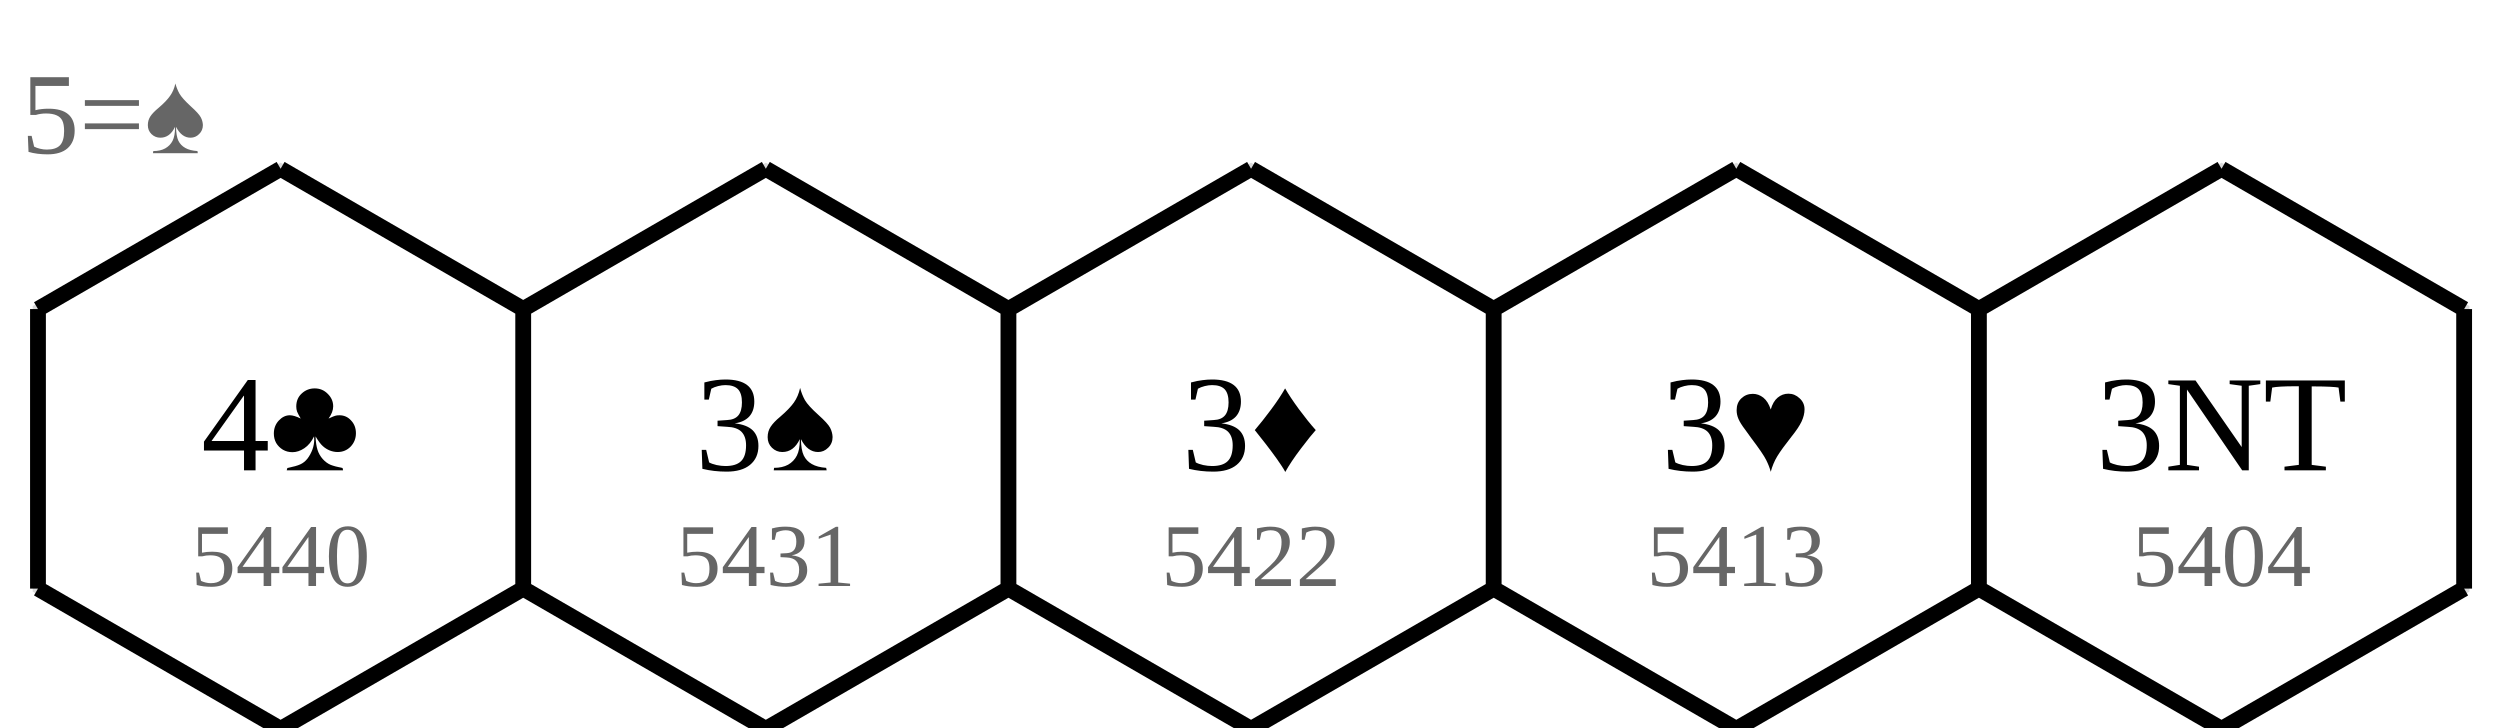
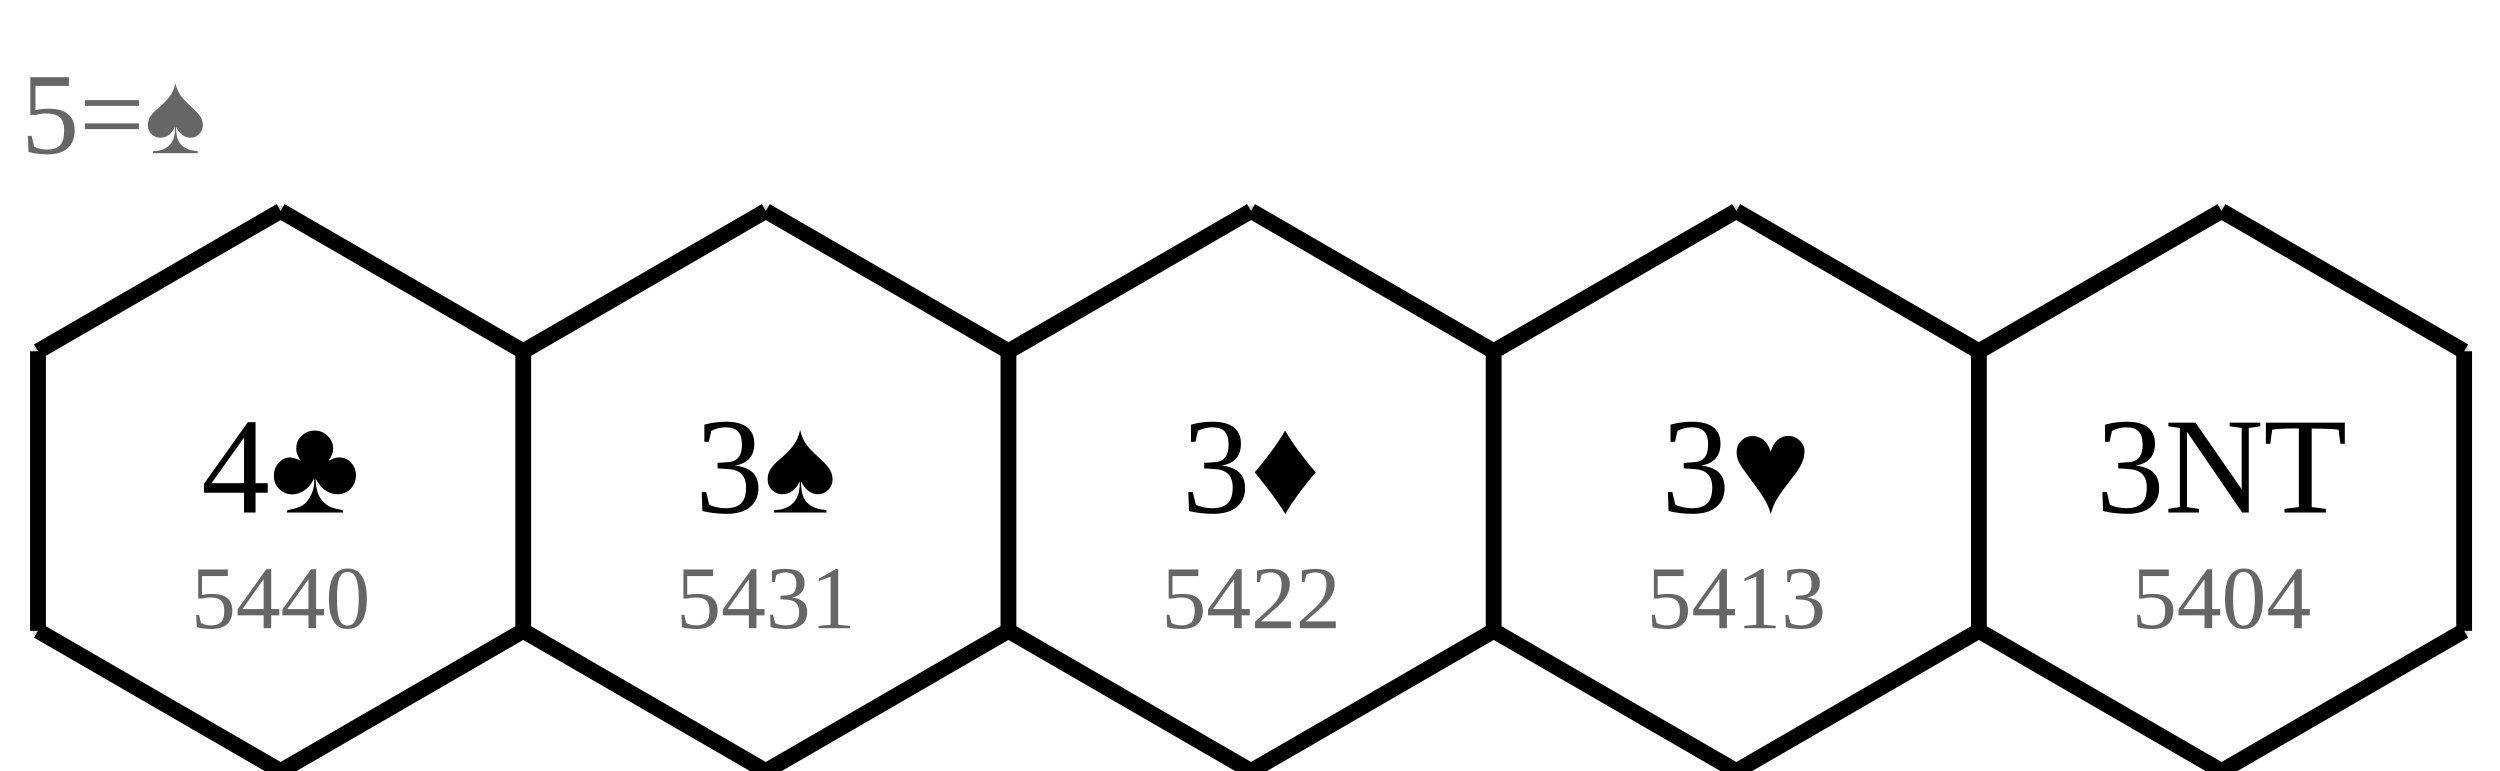
- <svg xmlns="http://www.w3.org/2000/svg" viewBox="0 0 237 69" style="display:block;margin:1em auto;width:100%;max-width:237px" fill="currentColor" font-size="13" text-anchor="middle" dominant-baseline="middle">
+ <svg xmlns="http://www.w3.org/2000/svg" viewBox="0 0 237 73" style="display:block;margin:1em auto;width:100%;max-width:237px" fill="currentColor" font-size="13" text-anchor="middle" dominant-baseline="middle">
  <defs>
    <pattern id="hatch" width="6" height="6" patternUnits="userSpaceOnUse" patternTransform="rotate(45)">
      <path d="M0 0v6" stroke="currentColor" stroke-opacity=".35" />
    </pattern>
  </defs>
  <g transform="translate(0.0,0.0)">
    <text x="2" y="12" font-size="11" opacity=".6" text-anchor="start">5=♠</text>
-     <path d="M233.6,29.3L210.6,16.0L187.6,29.3L187.6,55.8L210.6,69.1L233.6,55.8ZM187.6,29.3L164.6,16.0L141.6,29.3L141.6,55.8L164.6,69.1L187.6,55.8ZM141.6,29.3L118.6,16.0L95.6,29.3L95.6,55.8L118.6,69.1L141.6,55.8ZM95.6,29.3L72.6,16.0L49.6,29.3L49.6,55.8L72.6,69.1L95.6,55.8ZM49.6,29.3L26.6,16.0L3.6,29.3L3.6,55.8L26.6,69.1L49.6,55.8Z" fill="none" stroke="currentColor" stroke-opacity=".15" />
-     <path d="M233.6,55.8L233.6,29.3M233.6,29.3L210.6,16.0M210.6,16.0L187.6,29.3M187.6,29.3L187.6,55.8M187.6,55.8L210.6,69.1M210.6,69.1L233.6,55.8M187.6,55.8L187.6,29.3M187.6,29.3L164.6,16.0M164.6,16.0L141.6,29.3M141.6,29.3L141.6,55.8M141.6,55.8L164.6,69.1M164.6,69.1L187.6,55.8M141.6,55.8L141.6,29.3M141.6,29.3L118.6,16.0M118.6,16.0L95.6,29.3M95.6,29.3L95.6,55.8M95.6,55.8L118.6,69.1M118.6,69.1L141.6,55.8M95.6,55.8L95.6,29.3M95.6,29.3L72.6,16.0M72.6,16.0L49.6,29.3M49.6,29.3L49.6,55.8M49.6,55.8L72.6,69.1M72.6,69.1L95.6,55.8M49.6,55.8L49.6,29.3M49.6,29.3L26.6,16.0M26.6,16.0L3.6,29.3M3.6,29.3L3.6,55.8M3.6,55.8L26.6,69.1M26.6,69.1L49.6,55.8" fill="none" stroke="currentColor" stroke-width="1.5" />
-     <text x="210.6" y="41.6">3NT</text>
-     <text x="210.6" y="53.6" font-size="8.5" opacity=".6">5404</text>
-     <text x="164.6" y="41.6">3<tspan class="♥">♥</tspan>
+     <path d="M233.6,33.3L210.6,20.0L187.6,33.3L187.6,59.8L210.6,73.1L233.6,59.8ZM187.6,33.3L164.6,20.0L141.6,33.3L141.6,59.8L164.6,73.1L187.6,59.8ZM141.6,33.3L118.6,20.0L95.6,33.3L95.6,59.8L118.6,73.1L141.6,59.8ZM95.6,33.3L72.6,20.0L49.6,33.3L49.6,59.8L72.6,73.1L95.6,59.8ZM49.6,33.3L26.6,20.0L3.6,33.3L3.6,59.8L26.6,73.1L49.6,59.8Z" fill="none" stroke="currentColor" stroke-opacity=".15" />
+     <path d="M233.6,59.8L233.6,33.3M233.6,33.3L210.6,20.0M210.6,20.0L187.6,33.3M187.6,33.3L187.6,59.8M187.6,59.8L210.6,73.1M210.6,73.1L233.6,59.8M187.6,59.8L187.6,33.3M187.6,33.3L164.6,20.0M164.6,20.0L141.6,33.3M141.6,33.3L141.6,59.8M141.6,59.8L164.6,73.1M164.6,73.1L187.6,59.8M141.6,59.8L141.6,33.3M141.6,33.3L118.6,20.0M118.6,20.0L95.6,33.3M95.6,33.3L95.6,59.8M95.6,59.8L118.6,73.1M118.6,73.1L141.6,59.8M95.6,59.8L95.6,33.3M95.6,33.3L72.6,20.0M72.6,20.0L49.6,33.3M49.6,33.3L49.6,59.8M49.6,59.8L72.6,73.1M72.6,73.1L95.6,59.8M49.6,59.8L49.6,33.3M49.6,33.3L26.6,20.0M26.6,20.0L3.6,33.3M3.6,33.3L3.6,59.8M3.6,59.8L26.6,73.1M26.6,73.1L49.6,59.8" fill="none" stroke="currentColor" stroke-width="1.5" />
+     <text x="210.6" y="45.6">3NT</text>
+     <text x="210.6" y="57.6" font-size="8.5" opacity=".6">5404</text>
+     <text x="164.6" y="45.6">3<tspan class="♥">♥</tspan>
    </text>
-     <text x="164.6" y="53.6" font-size="8.5" opacity=".6">5413</text>
-     <text x="118.6" y="41.6">3<tspan class="♦">♦</tspan>
+     <text x="164.6" y="57.6" font-size="8.5" opacity=".6">5413</text>
+     <text x="118.6" y="45.6">3<tspan class="♦">♦</tspan>
    </text>
-     <text x="118.6" y="53.6" font-size="8.5" opacity=".6">5422</text>
-     <text x="72.6" y="41.6">3♠</text>
-     <text x="72.6" y="53.6" font-size="8.5" opacity=".6">5431</text>
-     <text x="26.6" y="41.6">4♣</text>
-     <text x="26.6" y="53.6" font-size="8.5" opacity=".6">5440</text>
+     <text x="118.6" y="57.6" font-size="8.5" opacity=".6">5422</text>
+     <text x="72.6" y="45.6">3♠</text>
+     <text x="72.6" y="57.6" font-size="8.5" opacity=".6">5431</text>
+     <text x="26.6" y="45.6">4♣</text>
+     <text x="26.6" y="57.6" font-size="8.5" opacity=".6">5440</text>
  </g>
</svg>
